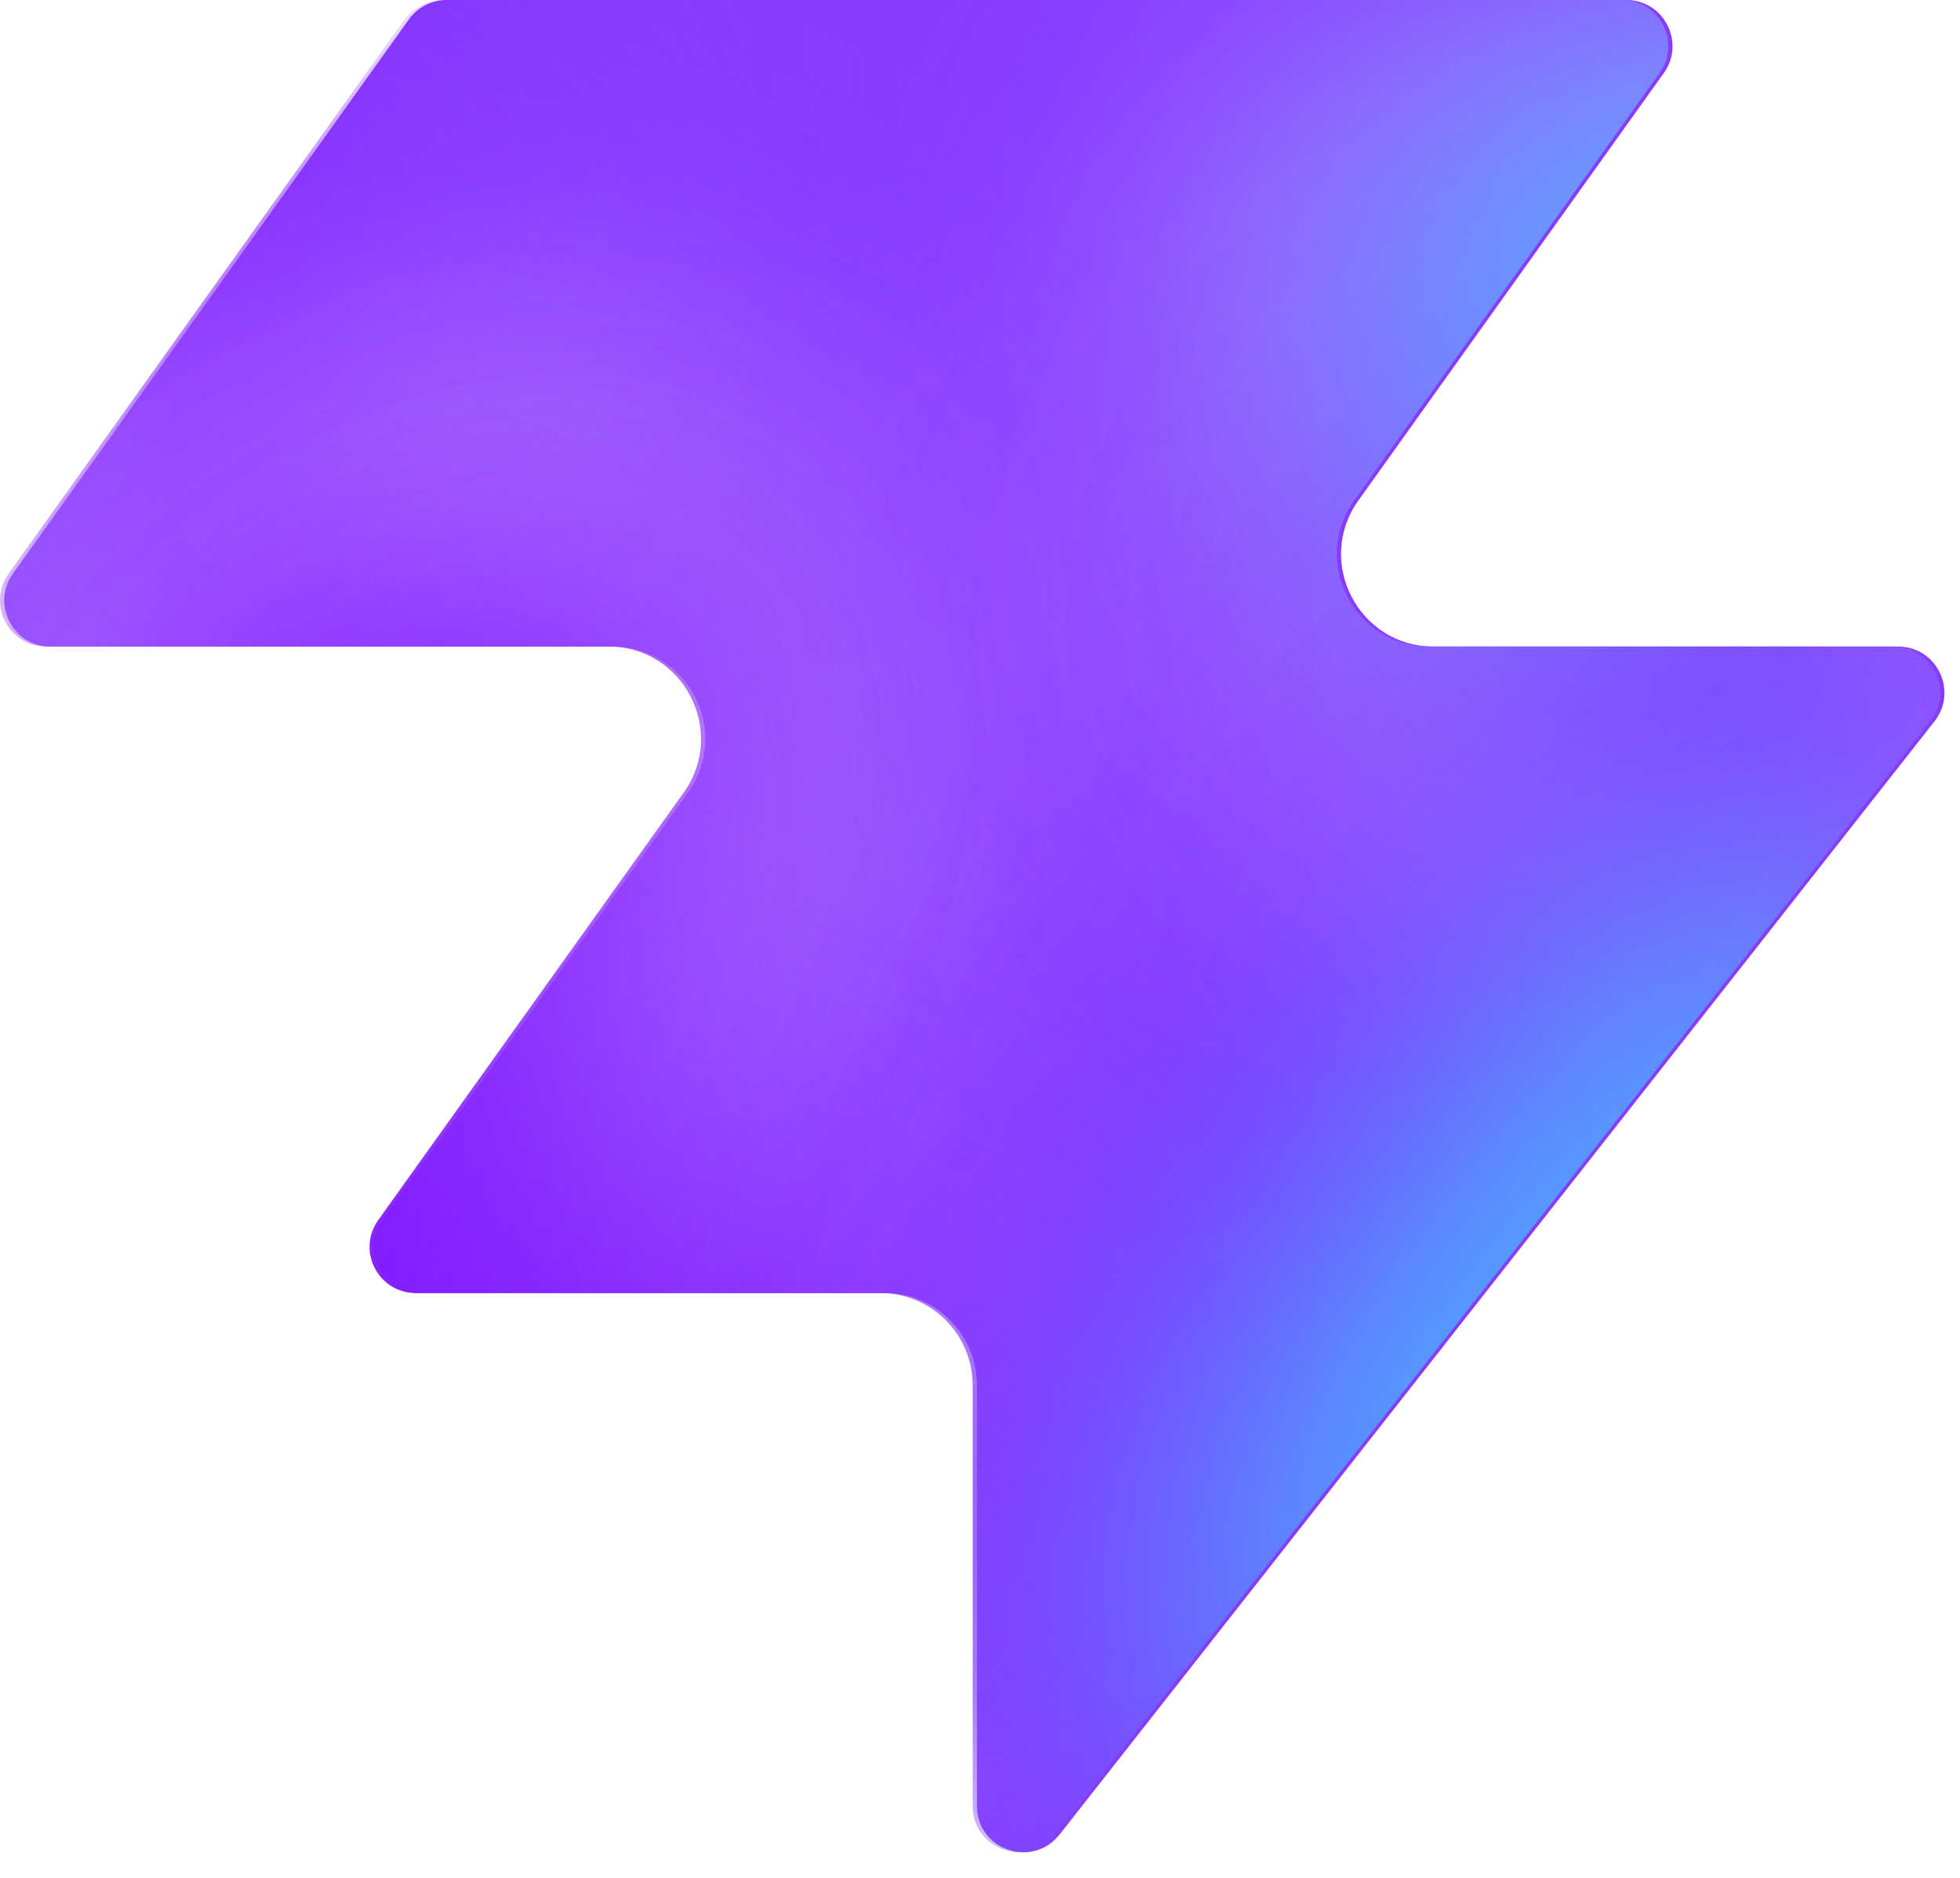
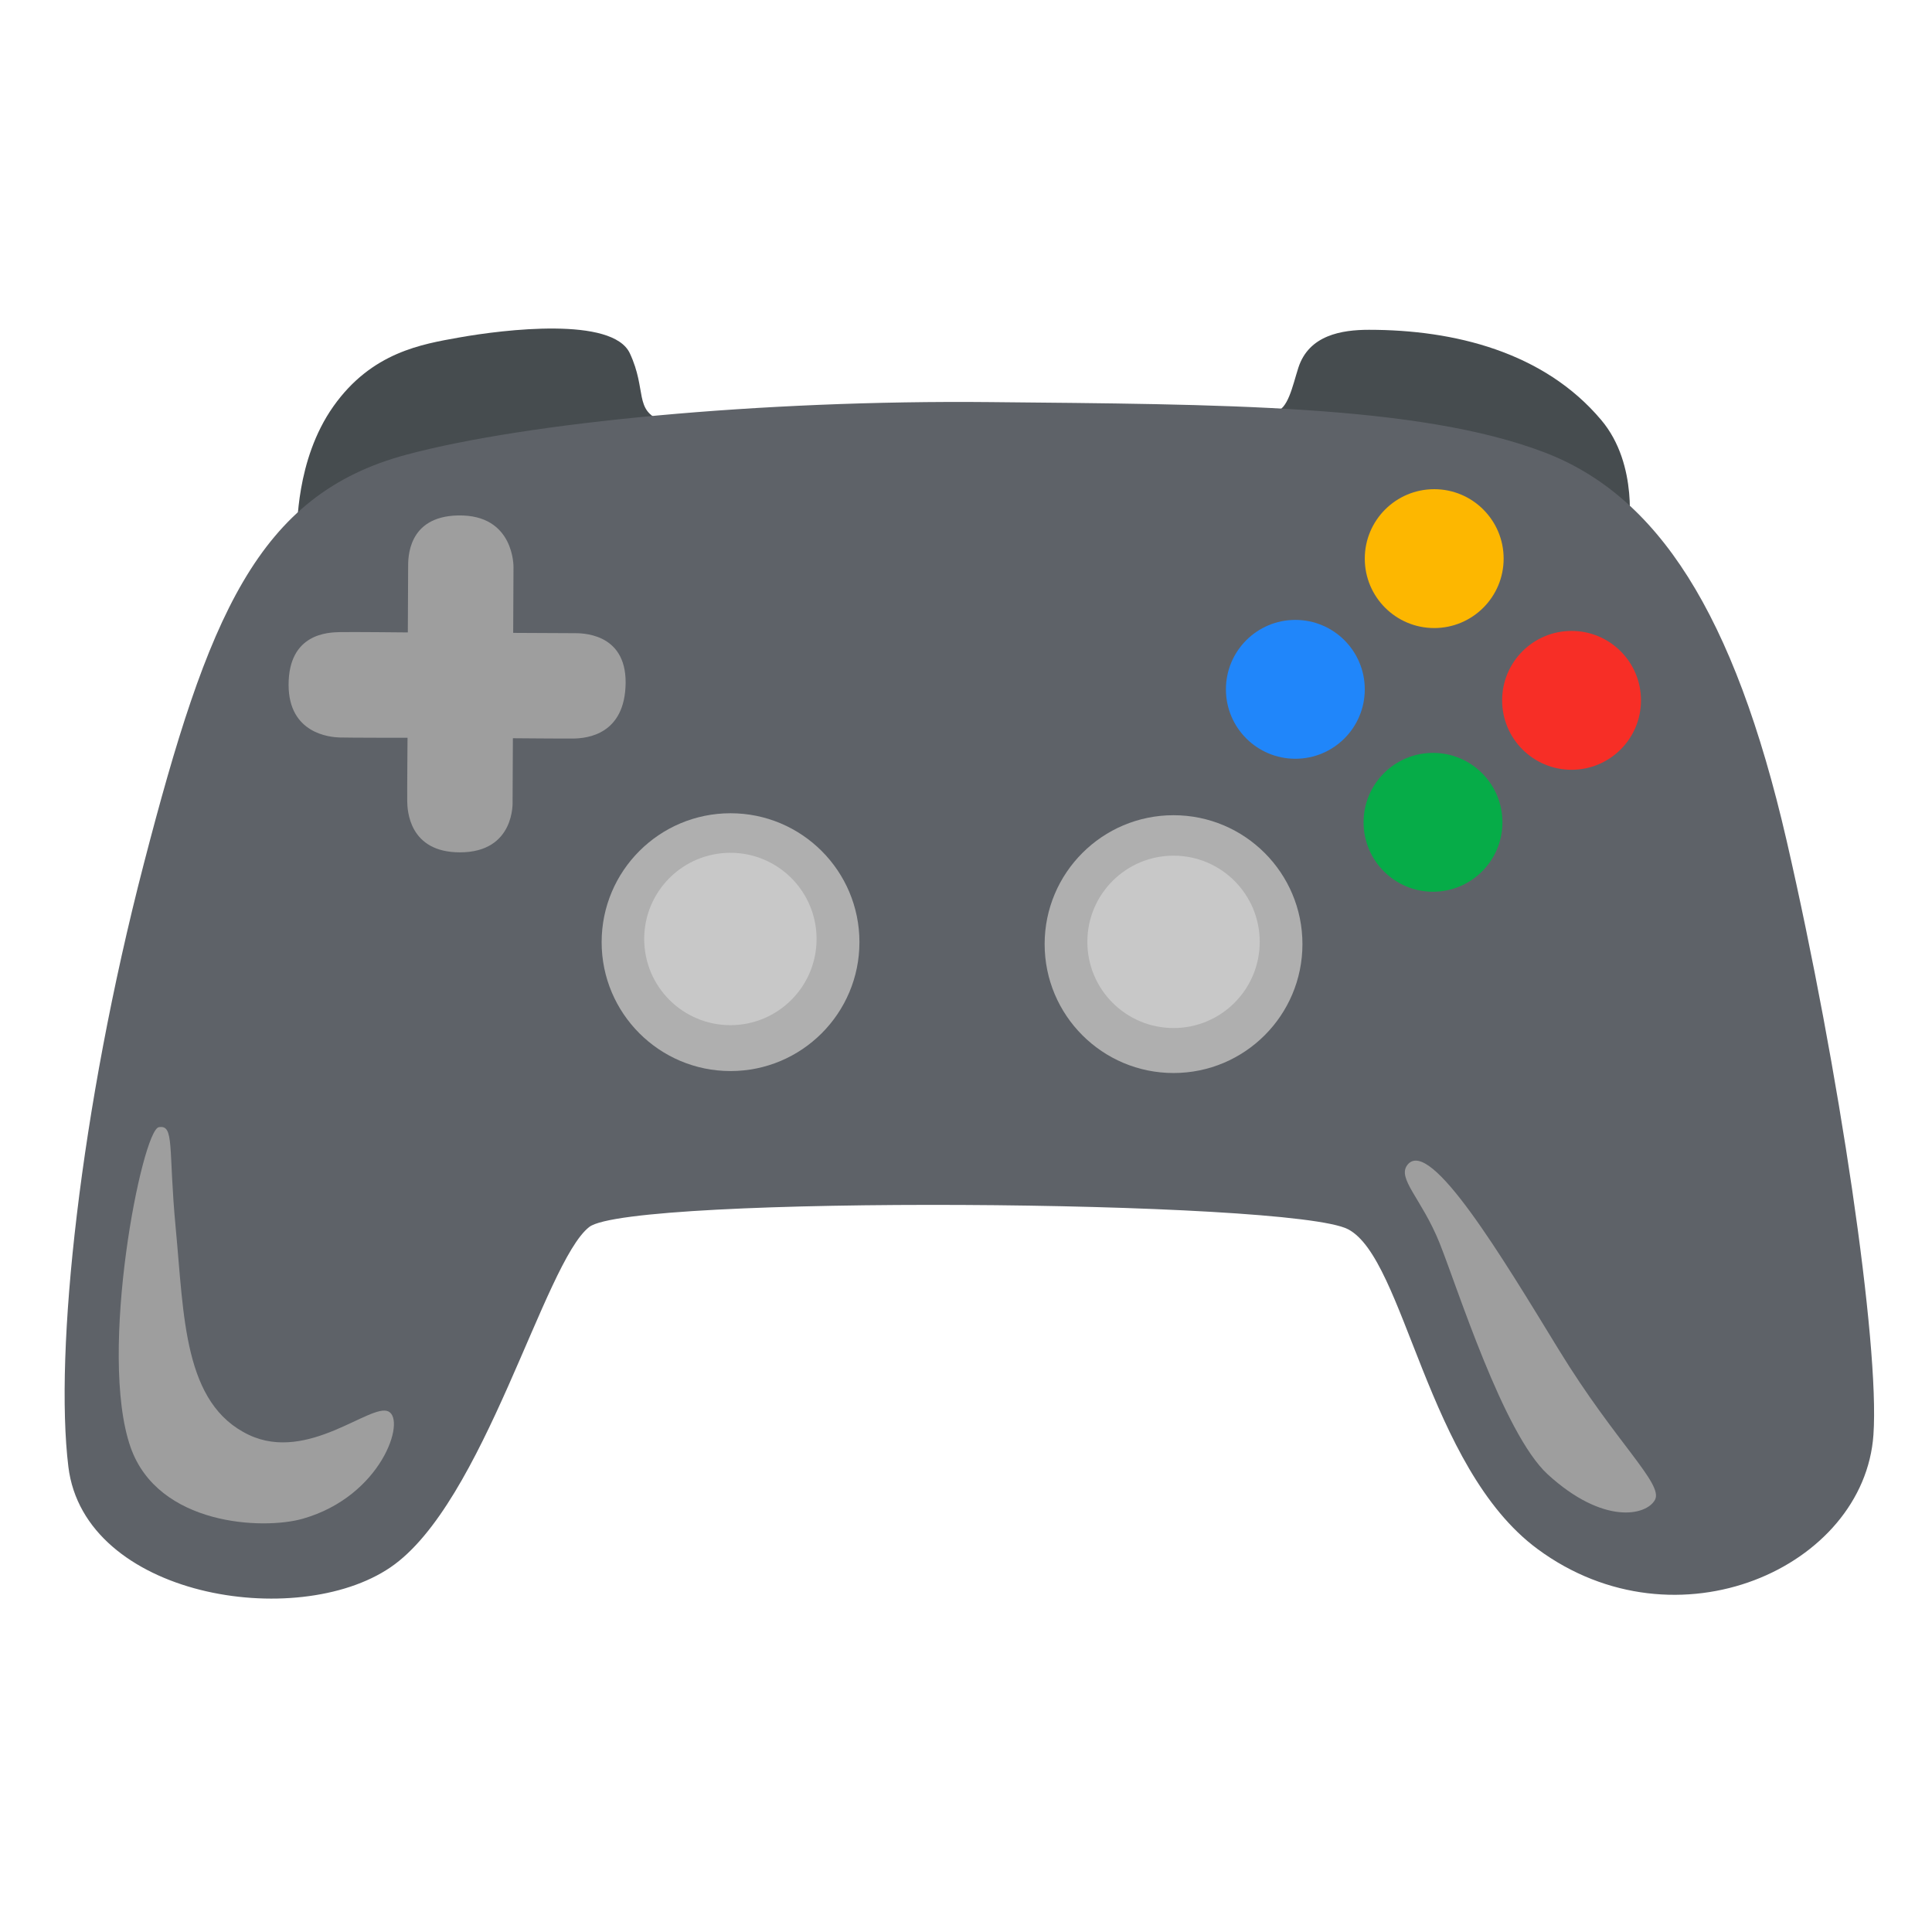
- <svg xmlns="http://www.w3.org/2000/svg" width="48" height="46" fill="none" viewBox="0 0 48 46">
-   <path fill="#863bff" d="M25.946 44.938c-.664.845-2.021.375-2.021-.698V33.937a2.26 2.26 0 0 0-2.262-2.262H10.287c-.92 0-1.456-1.04-.92-1.788l7.48-10.471c1.07-1.497 0-3.578-1.842-3.578H1.237c-.92 0-1.456-1.04-.92-1.788L10.013.474c.214-.297.556-.474.92-.474h28.894c.92 0 1.456 1.04.92 1.788l-7.48 10.471c-1.07 1.498 0 3.579 1.842 3.579h11.377c.943 0 1.473 1.088.89 1.83L25.947 44.94z" style="fill:#863bff;fill:color(display-p3 .525 .23 1);fill-opacity:1" />
-   <mask id="a" width="48" height="46" x="0" y="0" maskUnits="userSpaceOnUse" style="mask-type:alpha">
-     <path fill="#000" d="M25.842 44.938c-.664.844-2.021.375-2.021-.698V33.937a2.26 2.26 0 0 0-2.262-2.262H10.183c-.92 0-1.456-1.04-.92-1.788l7.48-10.471c1.07-1.498 0-3.579-1.842-3.579H1.133c-.92 0-1.456-1.04-.92-1.787L9.91.473c.214-.297.556-.474.92-.474h28.894c.92 0 1.456 1.04.92 1.788l-7.48 10.471c-1.07 1.498 0 3.578 1.842 3.578h11.377c.943 0 1.473 1.088.89 1.832L25.843 44.94z" style="fill:#000;fill-opacity:1" />
-   </mask>
-   <g mask="url(#a)">
-     <g filter="url(#b)">
-       <ellipse cx="5.508" cy="14.704" fill="#ede6ff" rx="5.508" ry="14.704" style="fill:#ede6ff;fill:color(display-p3 .927 .903 1);fill-opacity:1" transform="matrix(.00324 1 1 -.00324 -4.47 31.516)" />
-     </g>
-     <g filter="url(#c)">
-       <ellipse cx="10.399" cy="29.851" fill="#ede6ff" rx="10.399" ry="29.851" style="fill:#ede6ff;fill:color(display-p3 .927 .903 1);fill-opacity:1" transform="matrix(.00324 1 1 -.00324 -39.328 7.883)" />
-     </g>
-     <g filter="url(#d)">
-       <ellipse cx="5.508" cy="30.487" fill="#7e14ff" rx="5.508" ry="30.487" style="fill:#7e14ff;fill:color(display-p3 .492 .077 1);fill-opacity:1" transform="rotate(89.814 -25.913 -14.639)scale(1 -1)" />
-     </g>
-     <g filter="url(#e)">
-       <ellipse cx="5.508" cy="30.599" fill="#7e14ff" rx="5.508" ry="30.599" style="fill:#7e14ff;fill:color(display-p3 .492 .077 1);fill-opacity:1" transform="rotate(89.814 -32.644 -3.334)scale(1 -1)" />
-     </g>
-     <g filter="url(#f)">
-       <ellipse cx="5.508" cy="30.599" fill="#7e14ff" rx="5.508" ry="30.599" style="fill:#7e14ff;fill:color(display-p3 .492 .077 1);fill-opacity:1" transform="matrix(.00324 1 1 -.00324 -34.34 30.47)" />
-     </g>
-     <g filter="url(#g)">
-       <ellipse cx="14.072" cy="22.078" fill="#ede6ff" rx="14.072" ry="22.078" style="fill:#ede6ff;fill:color(display-p3 .927 .903 1);fill-opacity:1" transform="rotate(93.35 24.506 48.493)scale(-1 1)" />
-     </g>
-     <g filter="url(#h)">
-       <ellipse cx="3.47" cy="21.501" fill="#7e14ff" rx="3.47" ry="21.501" style="fill:#7e14ff;fill:color(display-p3 .492 .077 1);fill-opacity:1" transform="rotate(89.009 28.708 47.59)scale(-1 1)" />
-     </g>
-     <g filter="url(#i)">
-       <ellipse cx="3.47" cy="21.501" fill="#7e14ff" rx="3.47" ry="21.501" style="fill:#7e14ff;fill:color(display-p3 .492 .077 1);fill-opacity:1" transform="rotate(89.009 28.708 47.59)scale(-1 1)" />
-     </g>
-     <g filter="url(#j)">
-       <ellipse cx=".387" cy="8.972" fill="#7e14ff" rx="4.407" ry="29.108" style="fill:#7e14ff;fill:color(display-p3 .492 .077 1);fill-opacity:1" transform="rotate(39.51 .387 8.972)" />
-     </g>
-     <g filter="url(#k)">
-       <ellipse cx="47.523" cy="-6.092" fill="#7e14ff" rx="4.407" ry="29.108" style="fill:#7e14ff;fill:color(display-p3 .492 .077 1);fill-opacity:1" transform="rotate(37.892 47.523 -6.092)" />
-     </g>
-     <g filter="url(#l)">
-       <ellipse cx="41.412" cy="6.333" fill="#47bfff" rx="5.971" ry="9.665" style="fill:#47bfff;fill:color(display-p3 .28 .748 1);fill-opacity:1" transform="rotate(37.892 41.412 6.333)" />
-     </g>
-     <g filter="url(#m)">
-       <ellipse cx="-1.879" cy="38.332" fill="#7e14ff" rx="4.407" ry="29.108" style="fill:#7e14ff;fill:color(display-p3 .492 .077 1);fill-opacity:1" transform="rotate(37.892 -1.88 38.332)" />
-     </g>
-     <g filter="url(#n)">
-       <ellipse cx="-1.879" cy="38.332" fill="#7e14ff" rx="4.407" ry="29.108" style="fill:#7e14ff;fill:color(display-p3 .492 .077 1);fill-opacity:1" transform="rotate(37.892 -1.88 38.332)" />
-     </g>
-     <g filter="url(#o)">
-       <ellipse cx="35.651" cy="29.907" fill="#7e14ff" rx="4.407" ry="29.108" style="fill:#7e14ff;fill:color(display-p3 .492 .077 1);fill-opacity:1" transform="rotate(37.892 35.651 29.907)" />
-     </g>
-     <g filter="url(#p)">
-       <ellipse cx="38.418" cy="32.4" fill="#47bfff" rx="5.971" ry="15.297" style="fill:#47bfff;fill:color(display-p3 .28 .748 1);fill-opacity:1" transform="rotate(37.892 38.418 32.4)" />
-     </g>
-   </g>
-   <defs>
-     <filter id="b" width="60.045" height="41.654" x="-19.77" y="16.149" color-interpolation-filters="sRGB" filterUnits="userSpaceOnUse">
-       <feFlood flood-opacity="0" result="BackgroundImageFix" />
-       <feBlend in="SourceGraphic" in2="BackgroundImageFix" result="shape" />
-       <feGaussianBlur result="effect1_foregroundBlur_2002_17158" stdDeviation="7.659" />
-     </filter>
-     <filter id="c" width="90.34" height="51.437" x="-54.613" y="-7.533" color-interpolation-filters="sRGB" filterUnits="userSpaceOnUse">
-       <feFlood flood-opacity="0" result="BackgroundImageFix" />
-       <feBlend in="SourceGraphic" in2="BackgroundImageFix" result="shape" />
-       <feGaussianBlur result="effect1_foregroundBlur_2002_17158" stdDeviation="7.659" />
-     </filter>
-     <filter id="d" width="79.355" height="29.4" x="-49.64" y="2.03" color-interpolation-filters="sRGB" filterUnits="userSpaceOnUse">
-       <feFlood flood-opacity="0" result="BackgroundImageFix" />
-       <feBlend in="SourceGraphic" in2="BackgroundImageFix" result="shape" />
-       <feGaussianBlur result="effect1_foregroundBlur_2002_17158" stdDeviation="4.596" />
-     </filter>
-     <filter id="e" width="79.579" height="29.4" x="-45.045" y="20.029" color-interpolation-filters="sRGB" filterUnits="userSpaceOnUse">
-       <feFlood flood-opacity="0" result="BackgroundImageFix" />
-       <feBlend in="SourceGraphic" in2="BackgroundImageFix" result="shape" />
-       <feGaussianBlur result="effect1_foregroundBlur_2002_17158" stdDeviation="4.596" />
-     </filter>
-     <filter id="f" width="79.579" height="29.4" x="-43.513" y="21.178" color-interpolation-filters="sRGB" filterUnits="userSpaceOnUse">
-       <feFlood flood-opacity="0" result="BackgroundImageFix" />
-       <feBlend in="SourceGraphic" in2="BackgroundImageFix" result="shape" />
-       <feGaussianBlur result="effect1_foregroundBlur_2002_17158" stdDeviation="4.596" />
-     </filter>
-     <filter id="g" width="74.749" height="58.852" x="15.756" y="-17.901" color-interpolation-filters="sRGB" filterUnits="userSpaceOnUse">
-       <feFlood flood-opacity="0" result="BackgroundImageFix" />
-       <feBlend in="SourceGraphic" in2="BackgroundImageFix" result="shape" />
-       <feGaussianBlur result="effect1_foregroundBlur_2002_17158" stdDeviation="7.659" />
-     </filter>
-     <filter id="h" width="61.377" height="25.362" x="23.548" y="2.284" color-interpolation-filters="sRGB" filterUnits="userSpaceOnUse">
-       <feFlood flood-opacity="0" result="BackgroundImageFix" />
-       <feBlend in="SourceGraphic" in2="BackgroundImageFix" result="shape" />
-       <feGaussianBlur result="effect1_foregroundBlur_2002_17158" stdDeviation="4.596" />
-     </filter>
-     <filter id="i" width="61.377" height="25.362" x="23.548" y="2.284" color-interpolation-filters="sRGB" filterUnits="userSpaceOnUse">
-       <feFlood flood-opacity="0" result="BackgroundImageFix" />
-       <feBlend in="SourceGraphic" in2="BackgroundImageFix" result="shape" />
-       <feGaussianBlur result="effect1_foregroundBlur_2002_17158" stdDeviation="4.596" />
-     </filter>
-     <filter id="j" width="56.045" height="63.649" x="-27.636" y="-22.853" color-interpolation-filters="sRGB" filterUnits="userSpaceOnUse">
-       <feFlood flood-opacity="0" result="BackgroundImageFix" />
-       <feBlend in="SourceGraphic" in2="BackgroundImageFix" result="shape" />
-       <feGaussianBlur result="effect1_foregroundBlur_2002_17158" stdDeviation="4.596" />
-     </filter>
-     <filter id="k" width="54.814" height="64.646" x="20.116" y="-38.415" color-interpolation-filters="sRGB" filterUnits="userSpaceOnUse">
-       <feFlood flood-opacity="0" result="BackgroundImageFix" />
-       <feBlend in="SourceGraphic" in2="BackgroundImageFix" result="shape" />
-       <feGaussianBlur result="effect1_foregroundBlur_2002_17158" stdDeviation="4.596" />
-     </filter>
-     <filter id="l" width="33.541" height="35.313" x="24.641" y="-11.323" color-interpolation-filters="sRGB" filterUnits="userSpaceOnUse">
-       <feFlood flood-opacity="0" result="BackgroundImageFix" />
-       <feBlend in="SourceGraphic" in2="BackgroundImageFix" result="shape" />
-       <feGaussianBlur result="effect1_foregroundBlur_2002_17158" stdDeviation="4.596" />
-     </filter>
-     <filter id="m" width="54.814" height="64.646" x="-29.286" y="6.009" color-interpolation-filters="sRGB" filterUnits="userSpaceOnUse">
-       <feFlood flood-opacity="0" result="BackgroundImageFix" />
-       <feBlend in="SourceGraphic" in2="BackgroundImageFix" result="shape" />
-       <feGaussianBlur result="effect1_foregroundBlur_2002_17158" stdDeviation="4.596" />
-     </filter>
-     <filter id="n" width="54.814" height="64.646" x="-29.286" y="6.009" color-interpolation-filters="sRGB" filterUnits="userSpaceOnUse">
-       <feFlood flood-opacity="0" result="BackgroundImageFix" />
-       <feBlend in="SourceGraphic" in2="BackgroundImageFix" result="shape" />
-       <feGaussianBlur result="effect1_foregroundBlur_2002_17158" stdDeviation="4.596" />
-     </filter>
-     <filter id="o" width="54.814" height="64.646" x="8.244" y="-2.416" color-interpolation-filters="sRGB" filterUnits="userSpaceOnUse">
-       <feFlood flood-opacity="0" result="BackgroundImageFix" />
-       <feBlend in="SourceGraphic" in2="BackgroundImageFix" result="shape" />
-       <feGaussianBlur result="effect1_foregroundBlur_2002_17158" stdDeviation="4.596" />
-     </filter>
-     <filter id="p" width="39.409" height="43.623" x="18.713" y="10.588" color-interpolation-filters="sRGB" filterUnits="userSpaceOnUse">
-       <feFlood flood-opacity="0" result="BackgroundImageFix" />
-       <feBlend in="SourceGraphic" in2="BackgroundImageFix" result="shape" />
-       <feGaussianBlur result="effect1_foregroundBlur_2002_17158" stdDeviation="4.596" />
-     </filter>
-   </defs>
+ <svg xmlns="http://www.w3.org/2000/svg" version="1.1" id="Layer_2" x="0px" y="0px" viewBox="0 0 128 128" style="enable-background:new 0 0 128 128;" xml:space="preserve">
+   <path style="fill:#464C4F;" d="M19.64,35.33c0.09-0.26-0.09-4.82,2.45-8.41s5.87-4.12,8.33-4.56c2.98-0.53,10.17-1.4,11.31,1.05  c1.14,2.45,0.26,3.77,2.1,4.47s-1.49,4.82-1.49,4.82L19.64,35.33z" />
+   <path style="fill:#464C4F;" d="M107.89,35.24c0,0,0.72-4.43-1.81-7.42c-3.8-4.51-9.75-5.97-15.38-5.97c-1.81,0-3.98,0.35-4.68,2.51  c-0.4,1.25-0.68,2.77-1.56,2.94C83.59,27.48,102.19,33.23,107.89,35.24z" />
+   <path style="fill:#5E6268;" d="M39.04,81.29c-2.99,2.32-6.96,18.32-13.17,22.55s-20.28,1.97-21.34-6.66  c-0.93-7.61,0.76-23.61,5-39.96s7.5-24.45,17.41-27.1c7.95-2.13,23.53-3.63,38.66-3.48c15.14,0.15,28.39,0.15,36.72,3.33  c7.47,2.85,12.56,10.6,16.05,25.73c3.48,15.14,6.17,33.34,5.75,39.36c-0.61,8.78-13.02,14.38-22.25,7.57  c-7.35-5.42-8.78-19.22-12.56-21.19S41.76,79.17,39.04,81.29z" />
+   <path style="fill:#9E9E9E;" d="M93.25,77.17c-0.72,0.9,0.94,2.24,2.12,5.17c1.18,2.93,4.22,12.63,7.17,15.34  c3.68,3.37,6.55,2.74,7.11,1.68s-2.62-3.8-6.36-9.91C99.55,83.34,94.75,75.3,93.25,77.17z" />
+   <path style="fill:#9E9E9E;" d="M10.52,74.68c-1.11,0.2-4.05,14.96-1.87,21.2c1.82,5.2,8.79,5.49,11.41,4.74  c5.22-1.49,6.86-6.55,5.67-7.11c-1.18-0.56-5.32,3.4-9.23,1.56c-4.36-2.06-4.3-7.86-4.86-13.72C11.14,76.07,11.58,74.49,10.52,74.68  z" />
+   <path style="fill:#9E9E9E;" d="M38.01,41.95c-0.41,0-4.01-0.02-4.01-0.02l0.02-4.35c0,0,0.08-3.51-3.68-3.43  c-3.37,0.07-3.3,2.88-3.3,3.43s-0.02,4.32-0.02,4.32s-3.82-0.04-4.53-0.02s-3.37,0.06-3.37,3.49c0,3.24,2.75,3.47,3.37,3.49  s4.51,0.02,4.51,0.02s-0.03,3.63-0.02,4.22s0.12,3.37,3.49,3.37c3.68,0,3.49-3.37,3.49-3.37l0.02-4.19c0,0,3.44,0.03,4.04,0.02  c0.86-0.02,3.39-0.25,3.43-3.68C41.48,41.86,38.43,41.95,38.01,41.95z" />
+   <circle style="fill:#AFAFAF;" cx="48.4" cy="62.42" r="8.54" />
+   <circle style="fill:#AFAFAF;" cx="77.75" cy="62.55" r="8.54" />
+   <circle style="fill:#C8C8C8;" cx="48.39" cy="62.21" r="5.71" />
+   <circle style="fill:#C8C8C8;" cx="77.75" cy="62.4" r="5.71" />
+   <circle style="fill:#2086FA;" cx="85.82" cy="45.67" r="4.6" />
+   <circle style="fill:#06AC48;" cx="94.94" cy="54.48" r="4.6" />
+   <circle style="fill:#F72E26;" cx="104.12" cy="46.4" r="4.6" />
+   <circle style="fill:#FDB700;" cx="95.02" cy="37.01" r="4.6" />
</svg>
